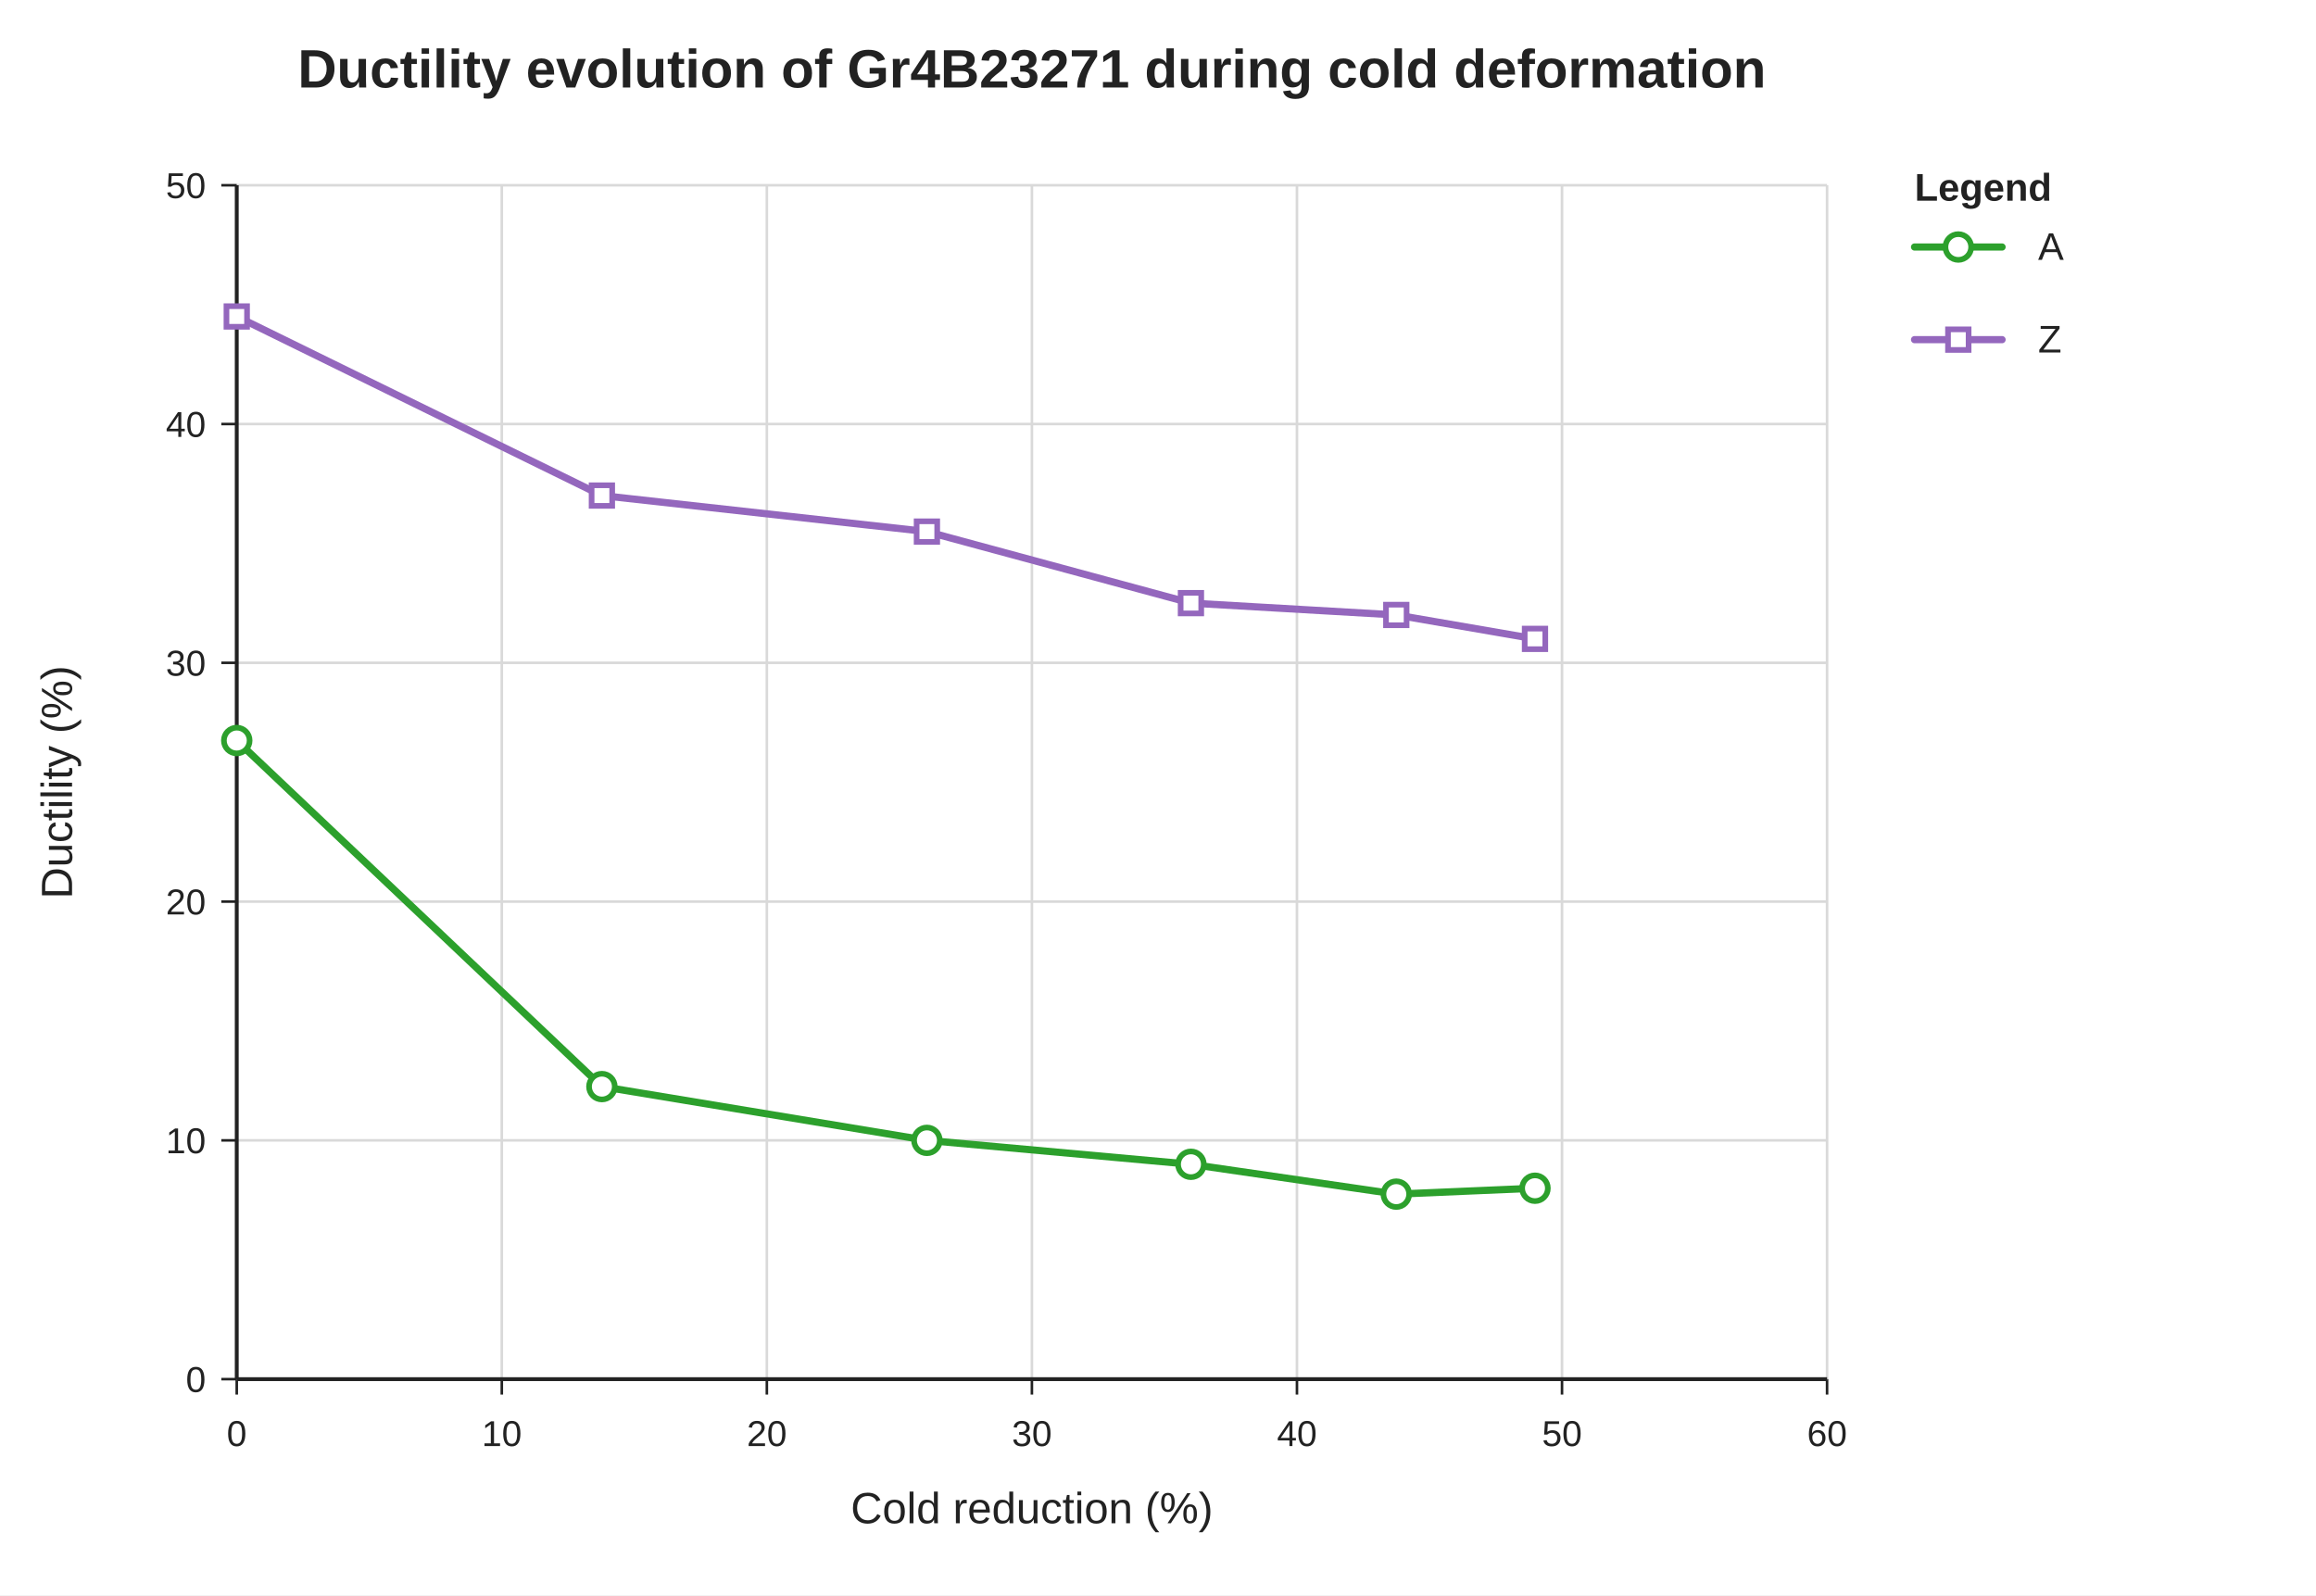
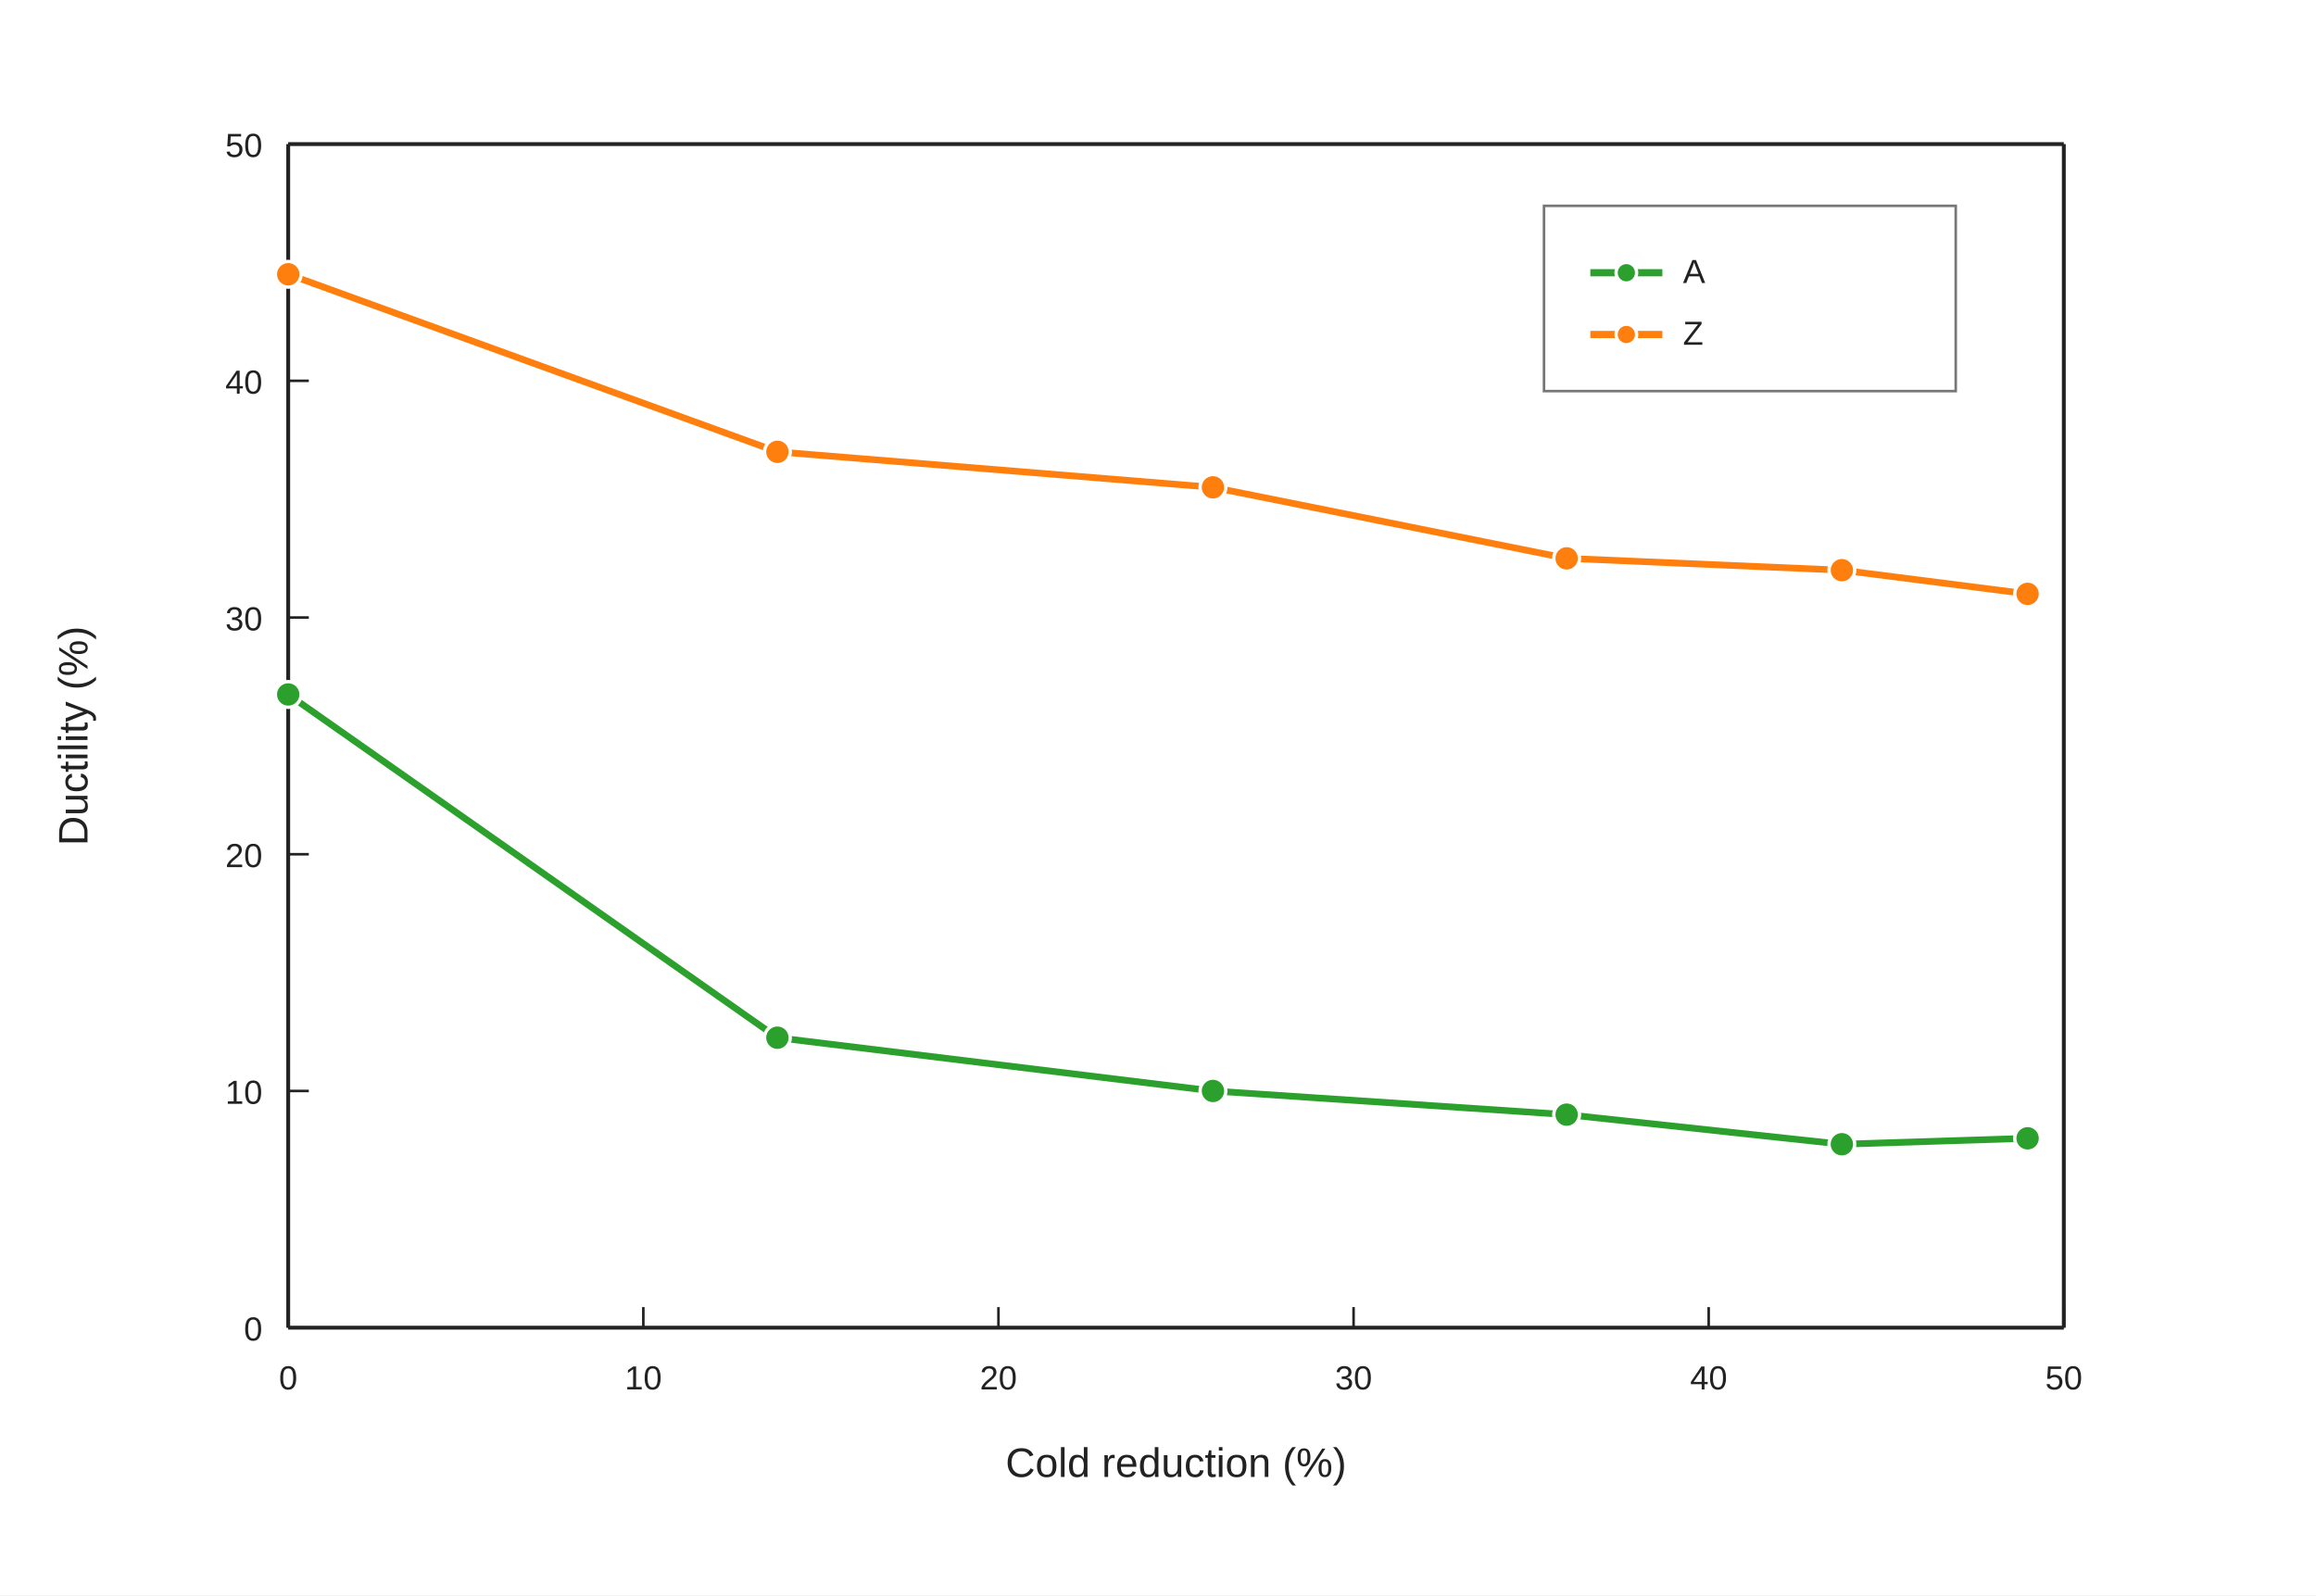
<svg xmlns="http://www.w3.org/2000/svg" width="900" height="620" viewBox="0 0 900 620">
  <rect width="100%" height="100%" fill="white" />
-   <style>text{font-family:Arial,Helvetica,sans-serif;fill:#222}.axis{stroke:#222;stroke-width:1.5}.grid{stroke:#d9d9d9;stroke-width:1}.tick{stroke:#222;stroke-width:1}.line{fill:none;stroke-width:2.8;stroke-linejoin:round;stroke-linecap:round}</style>
-   <text x="401.0" y="34" text-anchor="middle" font-size="21" font-weight="700">Ductility evolution of Gr4B23271 during cold deformation</text>
-   <line class="grid" x1="92.0" y1="72" x2="92.0" y2="536" />
-   <line class="tick" x1="92.0" y1="536" x2="92.0" y2="542" />
-   <text x="92.0" y="562" text-anchor="middle" font-size="14">0</text>
-   <line class="grid" x1="195.0" y1="72" x2="195.0" y2="536" />
-   <line class="tick" x1="195.0" y1="536" x2="195.0" y2="542" />
-   <text x="195.0" y="562" text-anchor="middle" font-size="14">10</text>
-   <line class="grid" x1="298.0" y1="72" x2="298.0" y2="536" />
-   <line class="tick" x1="298.0" y1="536" x2="298.0" y2="542" />
-   <text x="298.0" y="562" text-anchor="middle" font-size="14">20</text>
-   <line class="grid" x1="401.0" y1="72" x2="401.0" y2="536" />
-   <line class="tick" x1="401.0" y1="536" x2="401.0" y2="542" />
-   <text x="401.0" y="562" text-anchor="middle" font-size="14">30</text>
-   <line class="grid" x1="504.0" y1="72" x2="504.0" y2="536" />
-   <line class="tick" x1="504.0" y1="536" x2="504.0" y2="542" />
-   <text x="504.0" y="562" text-anchor="middle" font-size="14">40</text>
-   <line class="grid" x1="607.0" y1="72" x2="607.0" y2="536" />
-   <line class="tick" x1="607.0" y1="536" x2="607.0" y2="542" />
-   <text x="607.0" y="562" text-anchor="middle" font-size="14">50</text>
-   <line class="grid" x1="710.0" y1="72" x2="710.0" y2="536" />
-   <line class="tick" x1="710.0" y1="536" x2="710.0" y2="542" />
-   <text x="710.0" y="562" text-anchor="middle" font-size="14">60</text>
-   <line class="grid" x1="92" y1="536.0" x2="710" y2="536.0" />
-   <line class="tick" x1="86" y1="536.0" x2="92" y2="536.0" />
-   <text x="80" y="541.0" text-anchor="end" font-size="14">0</text>
-   <line class="grid" x1="92" y1="443.2" x2="710" y2="443.2" />
-   <line class="tick" x1="86" y1="443.2" x2="92" y2="443.2" />
-   <text x="80" y="448.2" text-anchor="end" font-size="14">10</text>
-   <line class="grid" x1="92" y1="350.4" x2="710" y2="350.4" />
-   <line class="tick" x1="86" y1="350.4" x2="92" y2="350.4" />
-   <text x="80" y="355.4" text-anchor="end" font-size="14">20</text>
-   <line class="grid" x1="92" y1="257.6" x2="710" y2="257.6" />
-   <line class="tick" x1="86" y1="257.6" x2="92" y2="257.6" />
-   <text x="80" y="262.6" text-anchor="end" font-size="14">30</text>
-   <line class="grid" x1="92" y1="164.8" x2="710" y2="164.8" />
-   <line class="tick" x1="86" y1="164.8" x2="92" y2="164.8" />
-   <text x="80" y="169.8" text-anchor="end" font-size="14">40</text>
-   <line class="grid" x1="92" y1="72.0" x2="710" y2="72.0" />
-   <line class="tick" x1="86" y1="72.0" x2="92" y2="72.0" />
-   <text x="80" y="77.0" text-anchor="end" font-size="14">50</text>
-   <line class="axis" x1="92" y1="536" x2="710" y2="536" />
-   <line class="axis" x1="92" y1="72" x2="92" y2="536" />
-   <text x="401.0" y="592" text-anchor="middle" font-size="17">Cold reduction (%)</text>
-   <text transform="translate(28 304.0) rotate(-90)" text-anchor="middle" font-size="17">Ductility (%)</text>
-   <polyline class="line" points="92.0,287.8 233.9,422.3 360.2,443.2 462.8,452.5 542.6,464.1 596.5,461.8" stroke="#2ca02c" />
-   <circle cx="92.0" cy="287.8" r="5" fill="white" stroke="#2ca02c" stroke-width="2.2" />
-   <circle cx="233.9" cy="422.3" r="5" fill="white" stroke="#2ca02c" stroke-width="2.2" />
-   <circle cx="360.2" cy="443.2" r="5" fill="white" stroke="#2ca02c" stroke-width="2.2" />
-   <circle cx="462.8" cy="452.5" r="5" fill="white" stroke="#2ca02c" stroke-width="2.2" />
-   <circle cx="542.6" cy="464.1" r="5" fill="white" stroke="#2ca02c" stroke-width="2.2" />
-   <circle cx="596.5" cy="461.8" r="5" fill="white" stroke="#2ca02c" stroke-width="2.2" />
-   <polyline class="line" points="92.0,123.0 233.9,192.6 360.2,206.6 462.8,234.4 542.6,239.0 596.5,248.3" stroke="#9467bd" />
-   <rect x="88.0" y="119.0" width="8" height="8" fill="white" stroke="#9467bd" stroke-width="2.2" />
-   <rect x="229.9" y="188.6" width="8" height="8" fill="white" stroke="#9467bd" stroke-width="2.2" />
-   <rect x="356.2" y="202.6" width="8" height="8" fill="white" stroke="#9467bd" stroke-width="2.2" />
-   <rect x="458.8" y="230.4" width="8" height="8" fill="white" stroke="#9467bd" stroke-width="2.2" />
-   <rect x="538.6" y="235.0" width="8" height="8" fill="white" stroke="#9467bd" stroke-width="2.2" />
-   <rect x="592.5" y="244.3" width="8" height="8" fill="white" stroke="#9467bd" stroke-width="2.2" />
-   <text x="744" y="78" font-size="15" font-weight="700">Legend</text>
-   <line x1="744" y1="96" x2="778" y2="96" stroke="#2ca02c" stroke-width="2.8" stroke-linecap="round" />
-   <circle cx="761.0" cy="96.0" r="5" fill="white" stroke="#2ca02c" stroke-width="2.2" />
-   <text x="792" y="101" font-size="15">A</text>
-   <line x1="744" y1="132" x2="778" y2="132" stroke="#9467bd" stroke-width="2.8" stroke-linecap="round" />
-   <rect x="757.0" y="128.0" width="8" height="8" fill="white" stroke="#9467bd" stroke-width="2.2" />
-   <text x="792" y="137" font-size="15">Z</text>
+   <style>
+ text{font-family:Arial,Helvetica,sans-serif;fill:#222;font-size:16px}
+ .small{font-size:13px}.axis{stroke:#222;stroke-width:1.5}.grid{stroke:#d9d9d9;stroke-width:1}.tick{stroke:#222;stroke-width:1}
+ .line{fill:none;stroke-width:2.6;stroke-linejoin:round;stroke-linecap:round}
+ .marker{stroke:#fff;stroke-width:1.3}
+ </style>
+   <line x1="112" y1="56" x2="802" y2="56" stroke="#222" class="axis" />
+   <line x1="802" y1="56" x2="802" y2="516" stroke="#222" class="axis" />
+   <line x1="112" y1="516" x2="802" y2="516" stroke="#222" class="axis" />
+   <line x1="112" y1="56" x2="112" y2="516" stroke="#222" class="axis" />
+   <line x1="112" y1="516" x2="112" y2="508" stroke="#222" class="tick" />
+   <text x="112" y="540" text-anchor="middle" class="small">0</text>
+   <line x1="250" y1="516" x2="250" y2="508" stroke="#222" class="tick" />
+   <text x="250" y="540" text-anchor="middle" class="small">10</text>
+   <line x1="388" y1="516" x2="388" y2="508" stroke="#222" class="tick" />
+   <text x="388" y="540" text-anchor="middle" class="small">20</text>
+   <line x1="526" y1="516" x2="526" y2="508" stroke="#222" class="tick" />
+   <text x="526" y="540" text-anchor="middle" class="small">30</text>
+   <line x1="664" y1="516" x2="664" y2="508" stroke="#222" class="tick" />
+   <text x="664" y="540" text-anchor="middle" class="small">40</text>
+   <line x1="802" y1="516" x2="802" y2="508" stroke="#222" class="tick" />
+   <text x="802" y="540" text-anchor="middle" class="small">50</text>
+   <line x1="112" y1="516" x2="120" y2="516" stroke="#222" class="tick" />
+   <text x="102" y="521" text-anchor="end" class="small">0</text>
+   <line x1="112" y1="424" x2="120" y2="424" stroke="#222" class="tick" />
+   <text x="102" y="429" text-anchor="end" class="small">10</text>
+   <line x1="112" y1="332" x2="120" y2="332" stroke="#222" class="tick" />
+   <text x="102" y="337" text-anchor="end" class="small">20</text>
+   <line x1="112" y1="240" x2="120" y2="240" stroke="#222" class="tick" />
+   <text x="102" y="245" text-anchor="end" class="small">30</text>
+   <line x1="112" y1="148" x2="120" y2="148" stroke="#222" class="tick" />
+   <text x="102" y="153" text-anchor="end" class="small">40</text>
+   <line x1="112" y1="56" x2="120" y2="56" stroke="#222" class="tick" />
+   <text x="102" y="61" text-anchor="end" class="small">50</text>
+   <text x="457" y="574" text-anchor="middle">Cold reduction (%)</text>
+   <text x="34" y="286" text-anchor="middle" transform="rotate(-90 34 286)">Ductility (%)</text>
+   <polyline points="112,269.9 302.1,403.3 471.35,424 608.8,433.2 715.75,444.7 787.92,442.4" stroke="#2ca02c" class="line" />
+   <circle cx="112" cy="269.9" r="5" fill="#2ca02c" class="marker" />
+   <circle cx="302.1" cy="403.3" r="5" fill="#2ca02c" class="marker" />
+   <circle cx="471.35" cy="424" r="5" fill="#2ca02c" class="marker" />
+   <circle cx="608.8" cy="433.2" r="5" fill="#2ca02c" class="marker" />
+   <circle cx="715.75" cy="444.7" r="5" fill="#2ca02c" class="marker" />
+   <circle cx="787.92" cy="442.4" r="5" fill="#2ca02c" class="marker" />
+   <polyline points="112,106.6 302.1,175.6 471.35,189.4 608.8,217 715.75,221.6 787.92,230.8" stroke="#ff7f0e" class="line" />
+   <circle cx="112" cy="106.6" r="5" fill="#ff7f0e" class="marker" />
+   <circle cx="302.1" cy="175.6" r="5" fill="#ff7f0e" class="marker" />
+   <circle cx="471.35" cy="189.4" r="5" fill="#ff7f0e" class="marker" />
+   <circle cx="608.8" cy="217" r="5" fill="#ff7f0e" class="marker" />
+   <circle cx="715.75" cy="221.6" r="5" fill="#ff7f0e" class="marker" />
+   <circle cx="787.92" cy="230.8" r="5" fill="#ff7f0e" class="marker" />
+   <rect x="600" y="80" width="160" height="72" fill="white" stroke="#777" stroke-width="1" />
+   <line x1="618" y1="106" x2="646" y2="106" stroke="#2ca02c" stroke-width="2.8" />
+   <circle cx="632" cy="106" r="4" fill="#2ca02c" class="marker" />
+   <text x="654" y="110" text-anchor="start" class="small">A</text>
+   <line x1="618" y1="130" x2="646" y2="130" stroke="#ff7f0e" stroke-width="2.8" />
+   <circle cx="632" cy="130" r="4" fill="#ff7f0e" class="marker" />
+   <text x="654" y="134" text-anchor="start" class="small">Z</text>
</svg>
